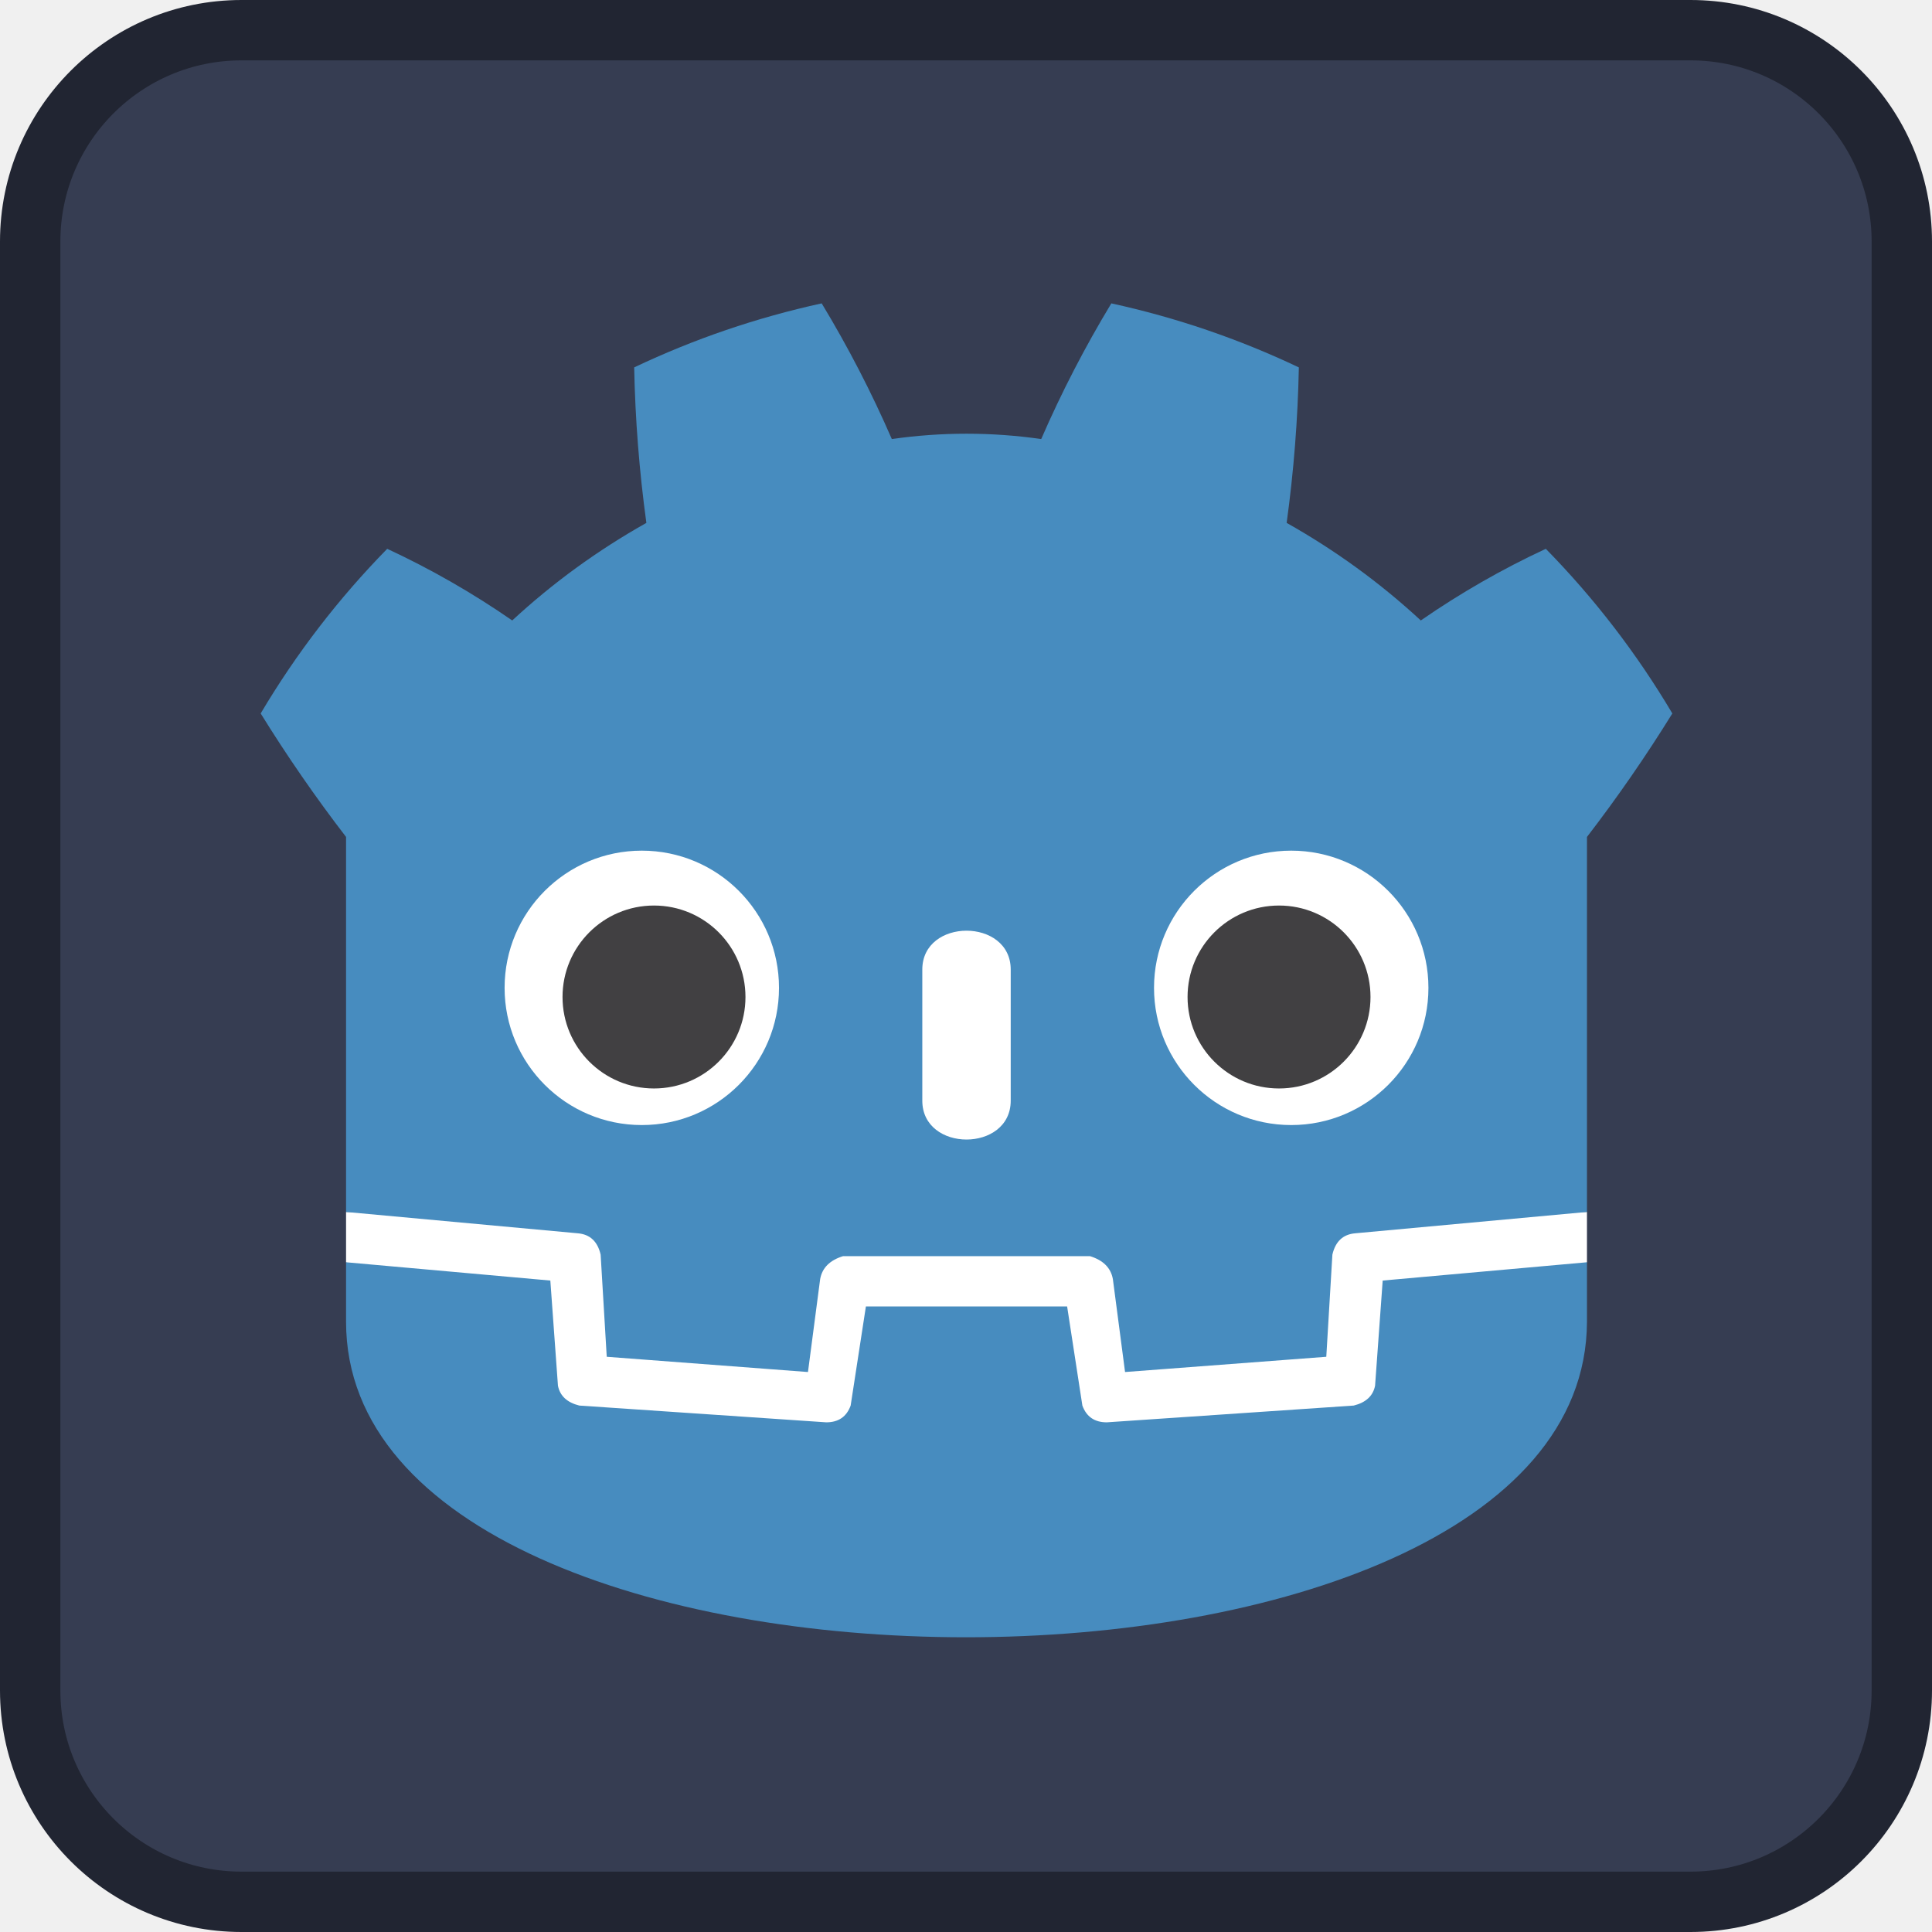
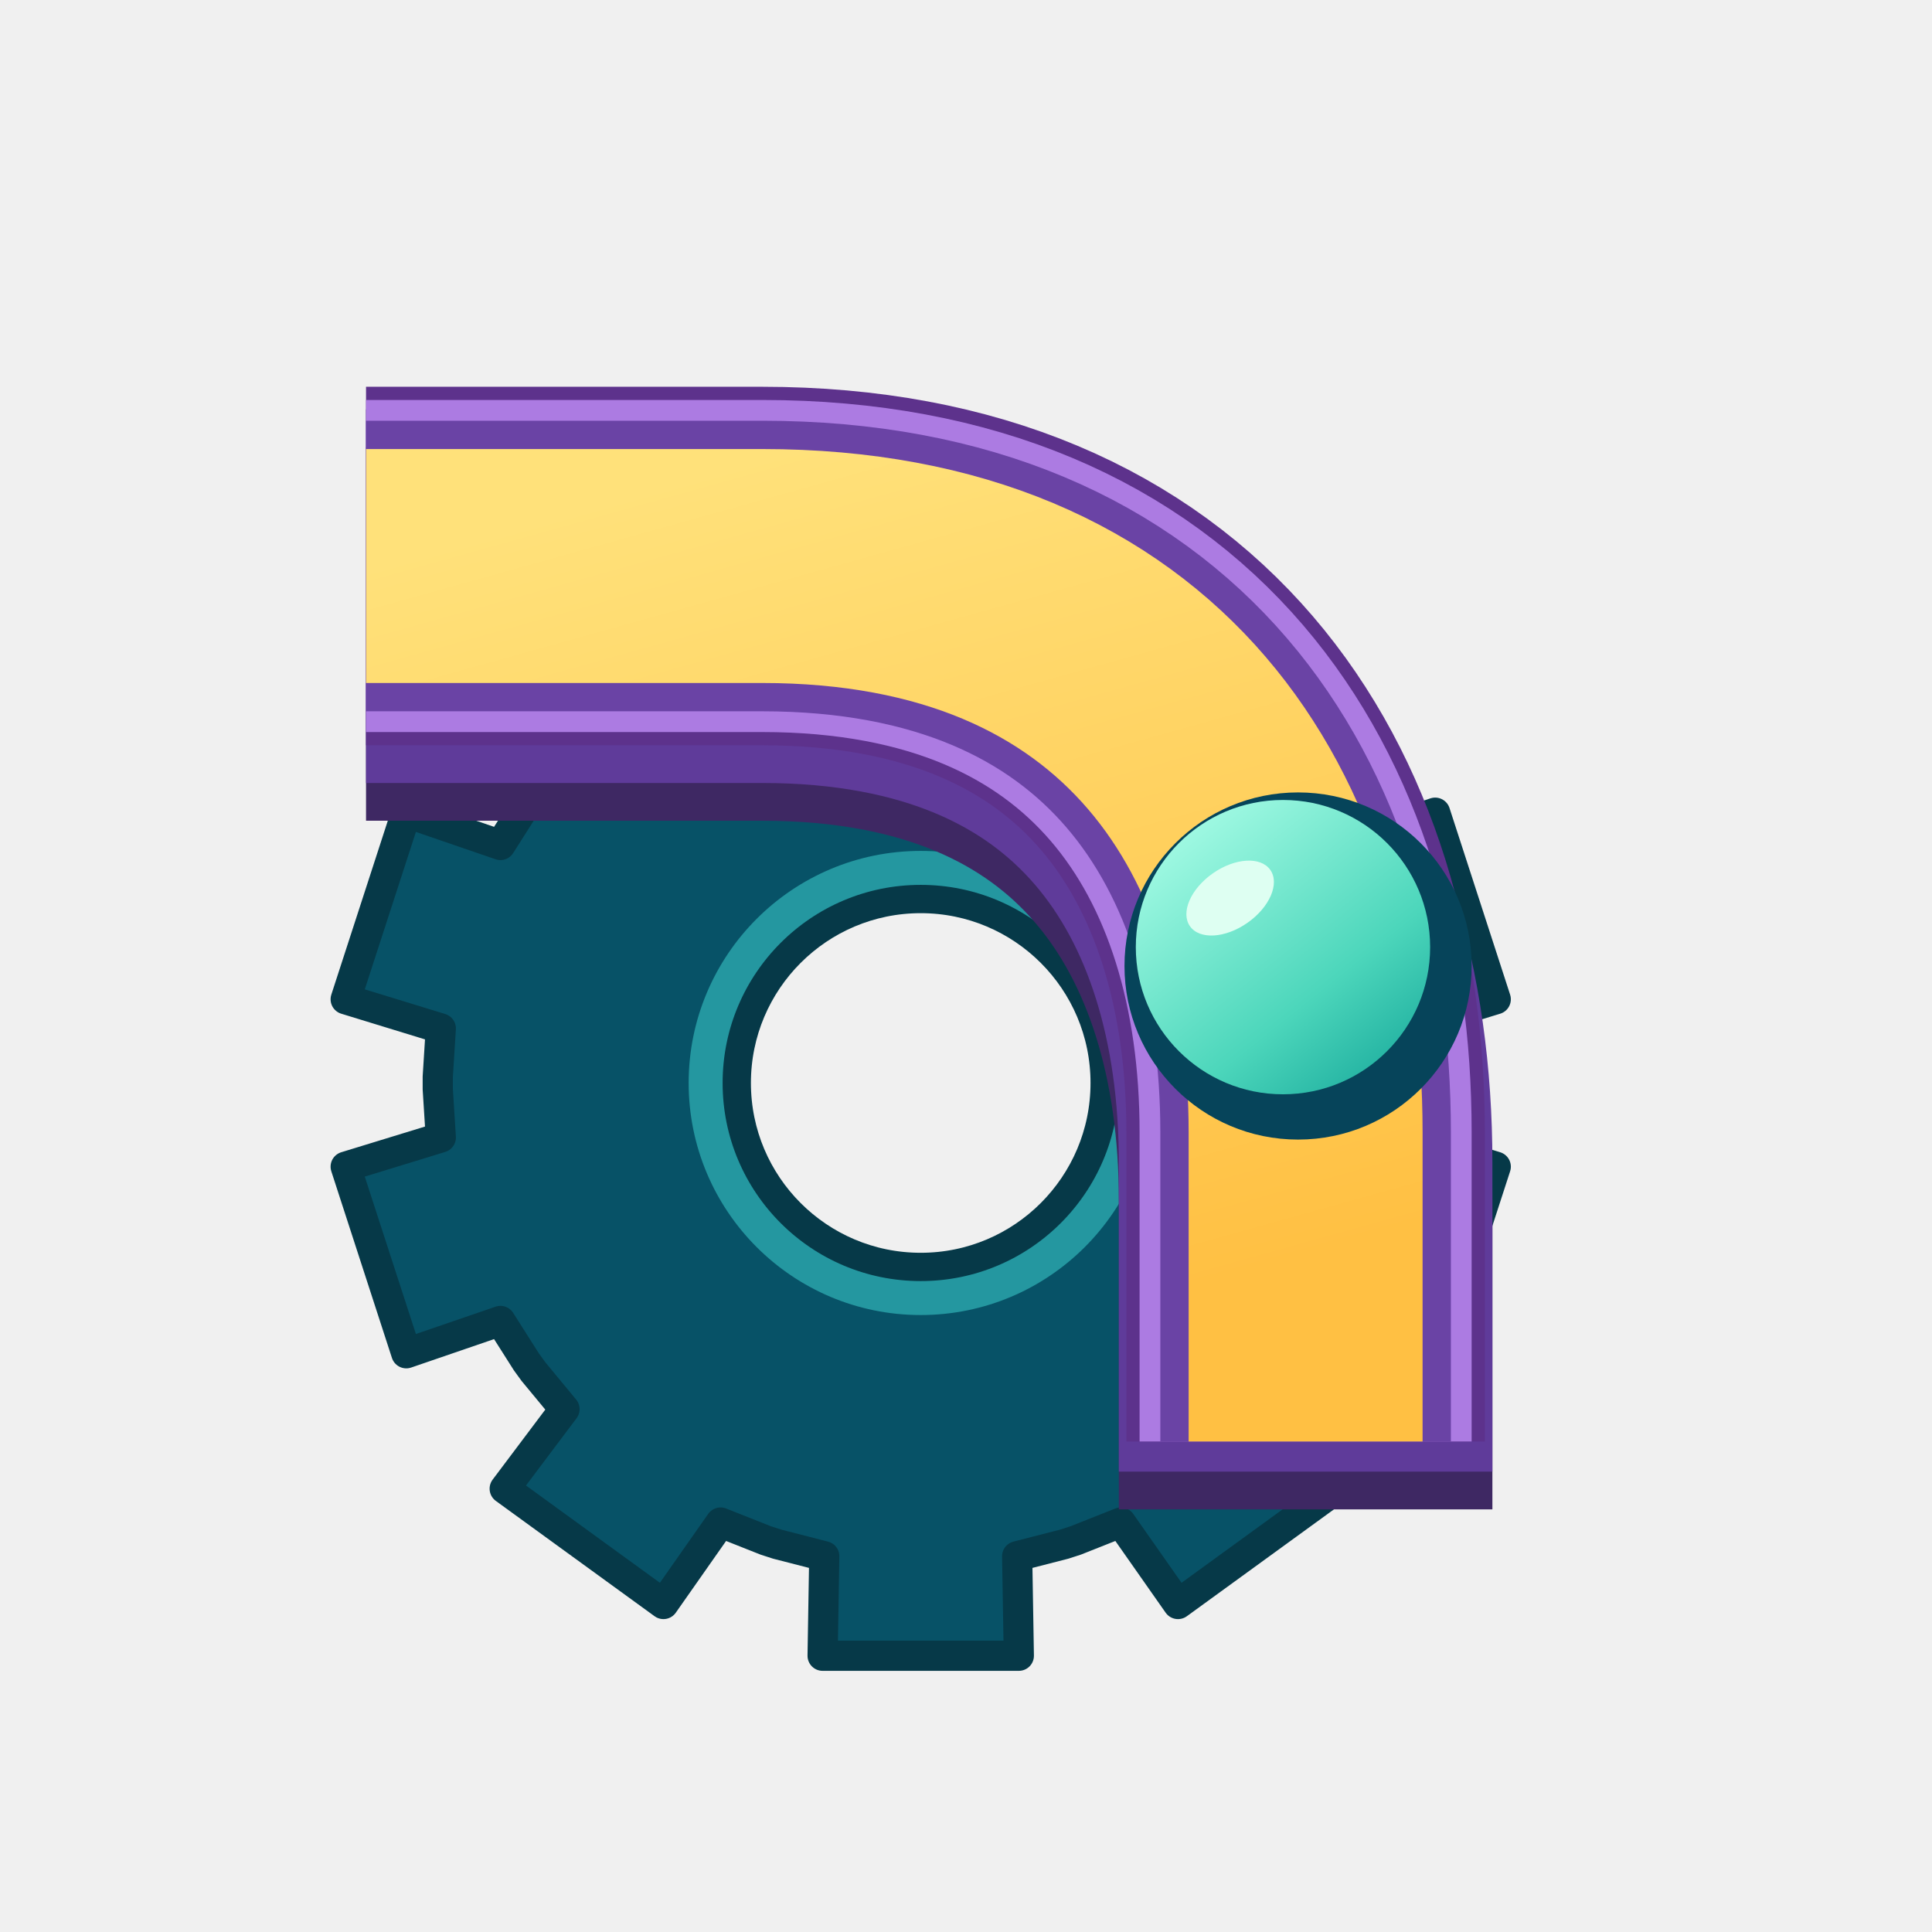
- <svg xmlns="http://www.w3.org/2000/svg" width="128" height="128">
-   <rect width="124" height="124" x="2" y="2" fill="#363d52" stroke="#212532" stroke-width="4" rx="14" />
-   <g fill="#fff" transform="translate(12.322 12.322)scale(.101)">
-     <path d="M105 673v33q407 354 814 0v-33z" />
-     <path fill="#478cbf" d="m105 673 152 14q12 1 15 14l4 67 132 10 8-61q2-11 15-15h162q13 4 15 15l8 61 132-10 4-67q3-13 15-14l152-14V427q30-39 56-81-35-59-83-108-43 20-82 47-40-37-88-64 7-51 8-102-59-28-123-42-26 43-46 89-49-7-98 0-20-46-46-89-64 14-123 42 1 51 8 102-48 27-88 64-39-27-82-47-48 49-83 108 26 42 56 81zm0 33v39c0 276 813 276 814 0v-39l-134 12-5 69q-2 10-14 13l-162 11q-12 0-16-11l-10-65H446l-10 65q-4 11-16 11l-162-11q-12-3-14-13l-5-69z" />
-     <path d="M483 600c0 34 58 34 58 0v-86c0-34-58-34-58 0z" />
-     <circle cx="725" cy="526" r="90" />
-     <circle cx="299" cy="526" r="90" />
-   </g>
-   <g fill="#414042" transform="translate(12.322 12.322)scale(.101)">
-     <circle cx="307" cy="532" r="60" />
-     <circle cx="717" cy="532" r="60" />
-   </g>
+ <svg xmlns="http://www.w3.org/2000/svg" width="512" height="512" viewBox="0 0 512 512">
+   <defs>
+     <linearGradient id="gld" x1="0" y1="0" x2="0.3" y2="1">
+       <stop offset="0" stop-color="#FFE17A" />
+       <stop offset="1" stop-color="#FFC043" />
+     </linearGradient>
+     <linearGradient id="ball" x1=".1" y1="0" x2=".9" y2="1">
+       <stop offset="0" stop-color="#AEFFE9" />
+       <stop offset=".65" stop-color="#4CD6BB" />
+       <stop offset="1" stop-color="#18A99B" />
+     </linearGradient>
+     <path id="rail" d="M 97 150 L 202 150 C 303 150 346 218 346 300 L 346 382" />
+   </defs>
+   <path d="M 205.98 164.78 L 218.44 161.58 L 218.00 135.21 L 270.00 135.21 L 269.56 161.58 L 282.02 164.78 L 285.08 165.77 L 297.04 170.51 L 312.18 148.92 L 354.25 179.48 L 338.40 200.56 L 346.60 210.47 L 348.49 213.07 L 355.38 223.93 L 380.33 215.37 L 396.39 264.82 L 371.18 272.55 L 371.99 285.39 L 371.99 288.61 L 371.18 301.45 L 396.39 309.18 L 380.33 358.63 L 355.38 350.07 L 348.49 360.93 L 346.60 363.53 L 338.40 373.44 L 354.25 394.52 L 312.18 425.08 L 297.04 403.49 L 285.08 408.23 L 282.02 409.22 L 269.56 412.42 L 270.00 438.79 L 218.00 438.79 L 218.44 412.42 L 205.98 409.22 L 202.92 408.23 L 190.96 403.49 L 175.82 425.08 L 133.75 394.52 L 149.60 373.44 L 141.40 363.53 L 139.51 360.93 L 132.62 350.07 L 107.67 358.63 L 91.61 309.18 L 116.82 301.45 L 116.01 288.61 L 116.01 285.39 L 116.82 272.55 L 91.61 264.82 L 107.67 215.37 L 132.62 223.93 L 139.51 213.07 L 141.40 210.47 L 149.60 200.56 L 133.75 179.48 L 175.82 148.92 L 190.96 170.51 L 202.92 165.77 Z M 293 287 A 49 49 0 1 0 195 287 A 49 49 0 1 0 293 287 Z" fill="#075267" fill-rule="evenodd" stroke="#063948" stroke-width="8" stroke-linejoin="round" />
+   <circle cx="244" cy="287" r="57" fill="none" stroke="#2497A0" stroke-width="9" />
+   <use href="#rail" transform="translate(0 18)" fill="none" stroke="#3E2863" stroke-width="99" stroke-linecap="butt" stroke-linejoin="round" />
+   <use href="#rail" transform="translate(0 8)" fill="none" stroke="#5F3B9A" stroke-width="99" stroke-linecap="butt" stroke-linejoin="round" />
+   <use href="#rail" fill="none" stroke="#5D328C" stroke-width="95" stroke-linecap="butt" stroke-linejoin="round" />
+   <use href="#rail" fill="none" stroke="#AC7BE2" stroke-width="88" stroke-linecap="butt" stroke-linejoin="round" />
+   <use href="#rail" fill="none" stroke="#6A43A5" stroke-width="77" stroke-linecap="butt" stroke-linejoin="round" />
+   <use href="#rail" fill="none" stroke="url(#gld)" stroke-width="62" stroke-linecap="butt" stroke-linejoin="round" />
+   <circle cx="344" cy="256" r="46" fill="#06445A" />
+   <circle cx="340" cy="251" r="39" fill="url(#ball)" />
+   <ellipse cx="326" cy="238" rx="13" ry="8" transform="rotate(-35 326 238)" fill="#DEFFF2" />
</svg>
